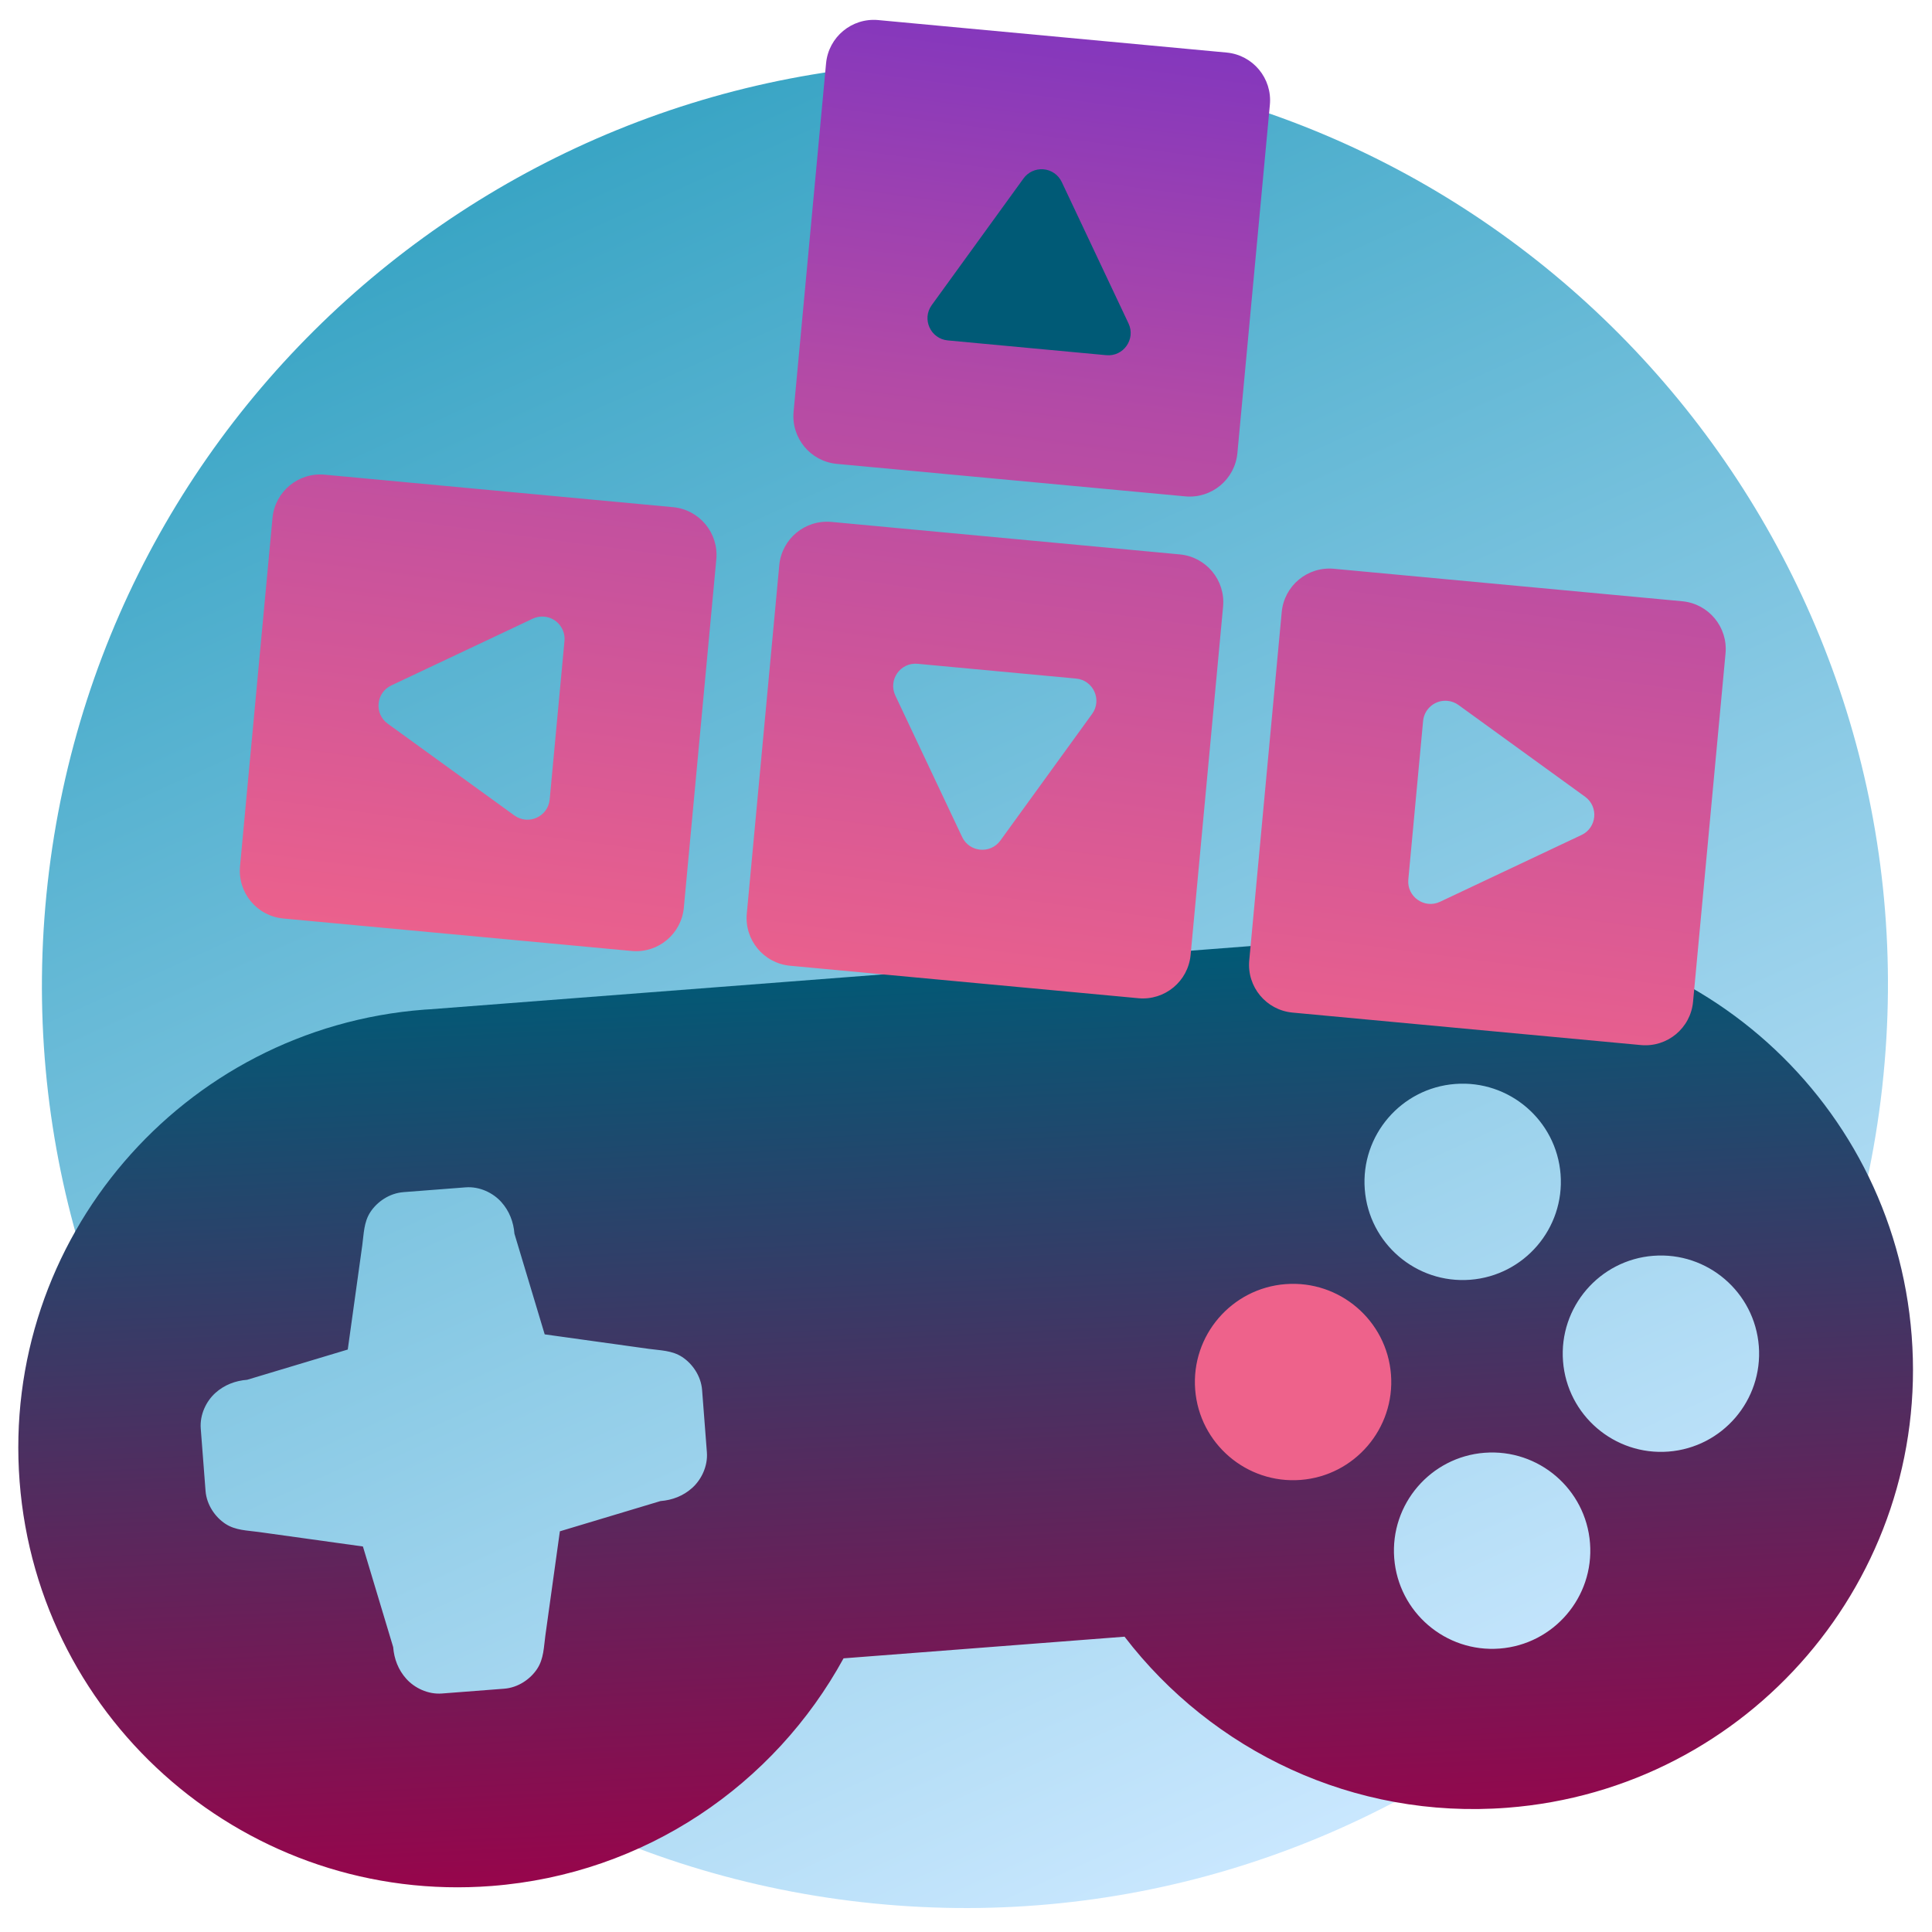
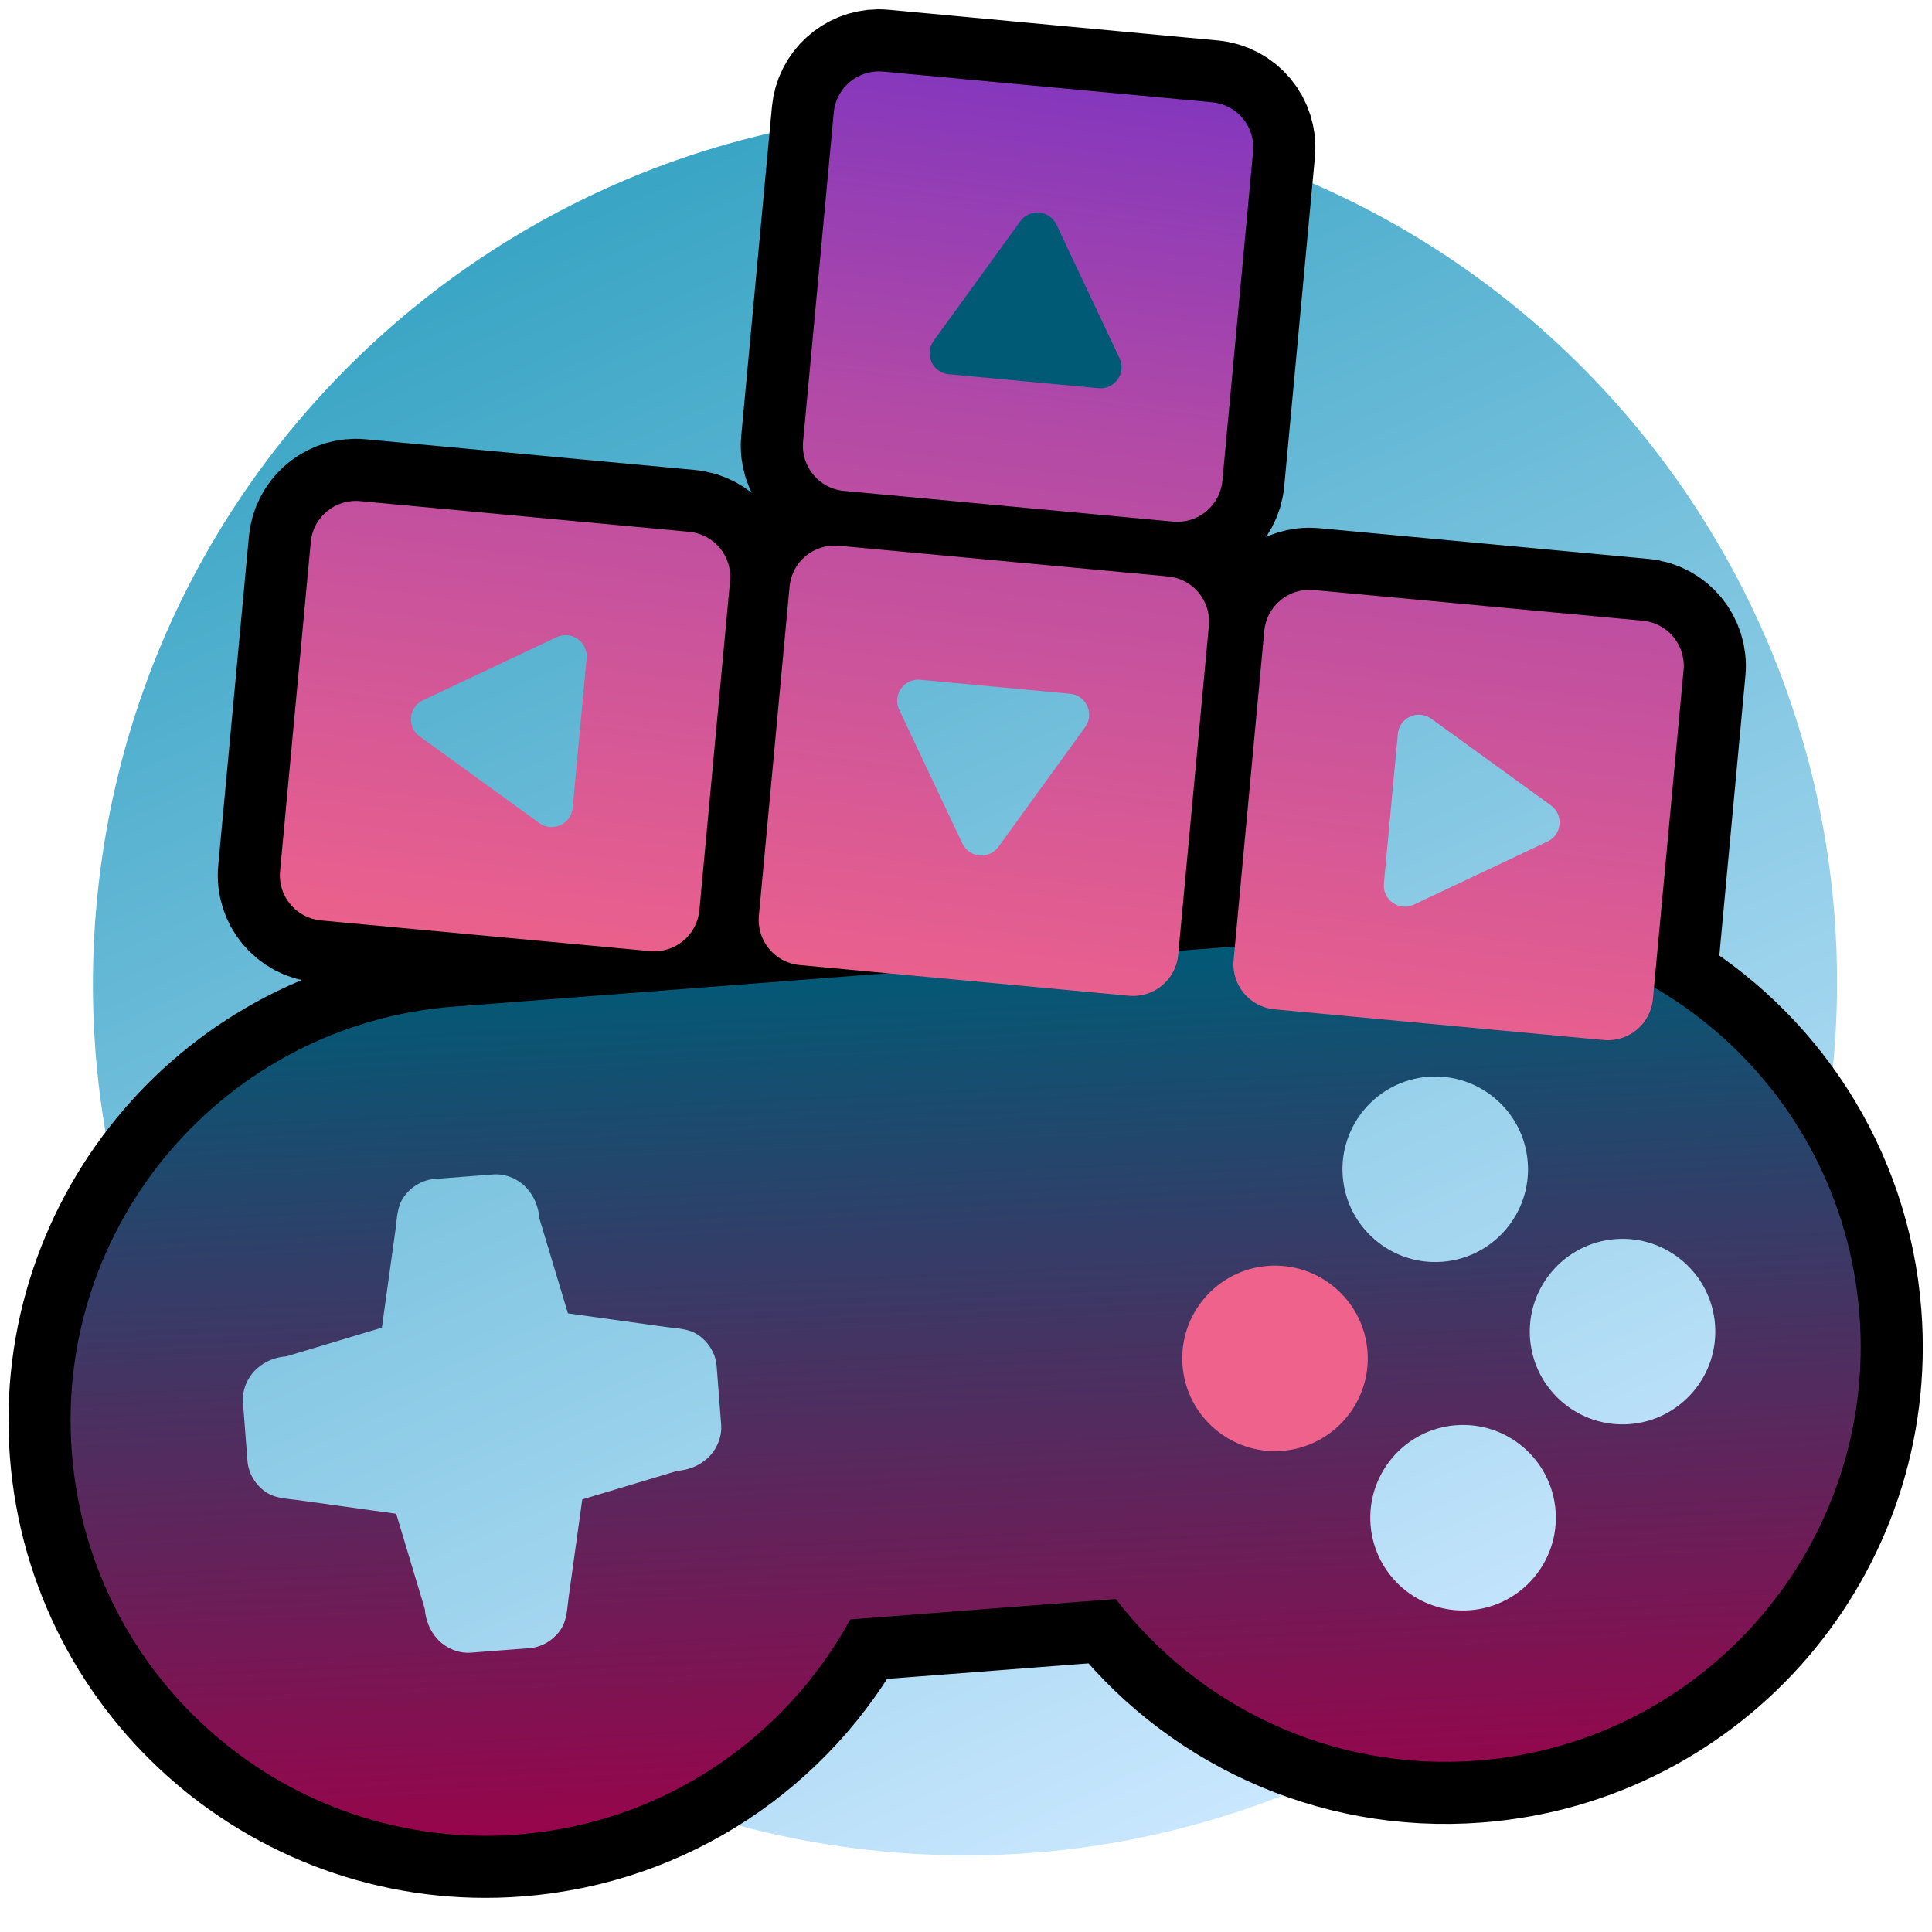
<svg xmlns="http://www.w3.org/2000/svg" xmlns:xlink="http://www.w3.org/1999/xlink" width="140.022mm" height="140.022mm" viewBox="0 0 140.022 140.022" version="1.1" id="svg2873">
  <defs id="defs2867">
    <linearGradient id="linearGradient2144">
      <stop style="stop-color:#ee628b;stop-opacity:1;" offset="0" id="stop2140" />
      <stop style="stop-color:#b34aa6;stop-opacity:1;" offset="0.569" id="stop2148" />
      <stop style="stop-color:#7531c4;stop-opacity:1;" offset="1" id="stop2142" />
    </linearGradient>
    <linearGradient id="linearGradient2085">
      <stop style="stop-color:#005a76;stop-opacity:1;" offset="0" id="stop2081" />
      <stop style="stop-color:#a00049;stop-opacity:1;" offset="1" id="stop2083" />
    </linearGradient>
    <linearGradient id="linearGradient2021">
      <stop style="stop-color:#38a4c4;stop-opacity:1;" offset="0" id="stop2017" />
      <stop style="stop-color:#cbe8ff;stop-opacity:1;" offset="1" id="stop2019" />
    </linearGradient>
    <filter style="color-interpolation-filters:sRGB;" id="filter1980" x="-0.02" y="-0.018" width="1.04" height="1.044">
      <feFlood flood-opacity="0.251" flood-color="rgb(0,0,0)" result="flood" id="feFlood1970" />
      <feComposite in="flood" in2="SourceGraphic" operator="in" result="composite1" id="feComposite1972" />
      <feGaussianBlur in="composite1" stdDeviation="1" result="blur" id="feGaussianBlur1974" />
      <feOffset dx="0" dy="1" result="offset" id="feOffset1976" />
      <feComposite in="SourceGraphic" in2="offset" operator="over" result="composite2" id="feComposite1978" />
    </filter>
-     <linearGradient xlink:href="#linearGradient2021" id="linearGradient2023" x1="226.839" y1="35.98" x2="285.777" y2="166.388" gradientUnits="userSpaceOnUse" gradientTransform="matrix(0.9554285,0,0,0.9554285,11.33954,5.879698)" />
+     <linearGradient xlink:href="#linearGradient2021" id="linearGradient2023" x1="226.839" y1="35.98" x2="285.777" y2="166.388" gradientUnits="userSpaceOnUse" gradientTransform="matrix(0.9026962,0,0,0.9026962,24.84878,11.07893)" />
    <linearGradient xlink:href="#linearGradient2085" id="linearGradient2089" x1="277.108" y1="42.212" x2="262.537" y2="99.788" gradientUnits="userSpaceOnUse" gradientTransform="matrix(1.054711,-0.3193442,0.3193442,1.054711,-45.05384,142.5754)" />
    <linearGradient xlink:href="#linearGradient2144" id="linearGradient2146" x1="255.535" y1="161.491" x2="241.915" y2="85.886" gradientUnits="userSpaceOnUse" gradientTransform="rotate(17.76538,437.129,128.9147)" />
  </defs>
  <g id="layer1" transform="translate(-186.1212,-30.97087)">
-     <path style="fill:url(#linearGradient2023);fill-opacity:1;fill-rule:nonzero;stroke:none;stroke-width:0.538;stroke-linejoin:round;stroke-miterlimit:4;stroke-dasharray:none;stroke-opacity:1" id="path3680" d="m 322.525,109.855 a 66.891,66.891 0 0 1 -73.925,58.979 66.891,66.891 0 0 1 -59.023,-73.89 66.891,66.891 0 0 1 73.856,-59.066 66.891,66.891 0 0 1 59.109,73.821" />
-     <g id="g1932" transform="matrix(1.068004,0,0,1.068004,-17.49467,-5.488389)">
-       <ellipse style="fill:#ee628b;fill-opacity:1;fill-rule:nonzero;stroke:none;stroke-width:0.934;stroke-linejoin:round;stroke-miterlimit:4;stroke-dasharray:none;stroke-opacity:1" id="path3702" cx="229.277" cy="203.381" rx="8.198" ry="8.225" transform="rotate(-16.8452)" />
-       <path id="rect3031-2-3-7" style="fill:url(#linearGradient2089);fill-opacity:1;stroke:none;stroke-width:1.57;stroke-miterlimit:4;stroke-dasharray:none;stroke-opacity:1" d="m 219.425,102.654 c -16.418,1.265 -28.708,15.606 -27.443,32.025 1.265,16.418 15.606,28.708 32.024,27.443 10.44,-0.804 19.21,-6.897 23.888,-15.449 l 19.069,-1.469 c 5.932,7.734 15.531,12.412 25.972,11.608 16.418,-1.265 28.708,-15.606 27.443,-32.024 -1.27,-16.483 -15.606,-28.709 -32.024,-27.444 -0.144,0.011 -0.287,0.026 -0.431,0.039 l -68.066,5.243 c -0.144,0.009 -0.288,0.016 -0.432,0.027 z m -1.401,12.383 4.222,-0.325 c 0.958,-0.074 1.867,0.379 2.418,0.989 0.551,0.61 0.836,1.365 0.897,2.157 l 2.053,6.83 7.064,0.983 c 0.787,0.109 1.58,0.103 2.267,0.554 0.687,0.451 1.276,1.279 1.35,2.238 l 0.325,4.222 c 0.074,0.959 -0.381,1.867 -0.991,2.418 -0.61,0.551 -1.363,0.836 -2.155,0.897 l -6.83,2.053 -0.983,7.062 c -0.11,0.787 -0.105,1.582 -0.556,2.269 -0.451,0.687 -1.279,1.276 -2.238,1.35 l -4.222,0.325 c -0.958,0.074 -1.867,-0.381 -2.418,-0.991 -0.551,-0.61 -0.834,-1.365 -0.895,-2.157 l -2.053,-6.828 -7.064,-0.983 c -0.787,-0.109 -1.582,-0.105 -2.269,-0.556 -0.687,-0.451 -1.274,-1.28 -1.347,-2.238 l -0.325,-4.222 c -0.074,-0.958 0.379,-1.867 0.989,-2.418 0.61,-0.551 1.365,-0.834 2.157,-0.895 l 6.83,-2.053 0.983,-7.064 c 0.109,-0.787 0.102,-1.582 0.554,-2.269 0.451,-0.687 1.28,-1.274 2.238,-1.347 z m 71.373,-7.341 c 3.665,-0.282 6.873,2.467 7.155,6.132 0.282,3.665 -2.467,6.873 -6.132,7.155 -3.665,0.282 -6.873,-2.467 -7.155,-6.132 -0.282,-3.665 2.467,-6.873 6.132,-7.155 z m -11.509,13.584 c 3.665,-0.282 6.873,2.466 7.155,6.131 0.282,3.665 -2.467,6.873 -6.132,7.155 -3.665,0.282 -6.873,-2.467 -7.155,-6.132 -0.282,-3.665 2.467,-6.872 6.132,-7.155 z m 24.962,-1.923 c 3.665,-0.282 6.873,2.466 7.155,6.131 0.282,3.665 -2.467,6.873 -6.132,7.155 -3.665,0.282 -6.873,-2.467 -7.155,-6.132 -0.282,-3.665 2.467,-6.872 6.132,-7.155 z m -11.455,13.367 c 3.665,-0.282 6.873,2.466 7.155,6.131 0.282,3.665 -2.467,6.873 -6.132,7.155 -3.665,0.282 -6.873,-2.467 -7.155,-6.132 -0.282,-3.665 2.467,-6.872 6.132,-7.155 z" />
-       <ellipse style="fill:#005a76;fill-opacity:1;fill-rule:nonzero;stroke:none;stroke-width:0.893;stroke-linejoin:round;stroke-miterlimit:4;stroke-dasharray:none;stroke-opacity:1" id="path3704" cx="263.942" cy="-29.849" rx="10.779" ry="9.35" transform="rotate(17.76538)" />
-       <path id="path1873-2-8" style="color:#000000;font-style:normal;font-variant:normal;font-weight:normal;font-stretch:normal;font-size:medium;line-height:normal;font-family:sans-serif;font-variant-ligatures:normal;font-variant-position:normal;font-variant-caps:normal;font-variant-numeric:normal;font-variant-alternates:normal;font-variant-east-asian:normal;font-feature-settings:normal;font-variation-settings:normal;text-indent:0;text-align:start;text-decoration:none;text-decoration-line:none;text-decoration-style:solid;text-decoration-color:#000000;letter-spacing:normal;word-spacing:normal;text-transform:none;writing-mode:lr-tb;direction:ltr;text-orientation:mixed;dominant-baseline:auto;baseline-shift:baseline;text-anchor:start;white-space:normal;shape-padding:0;shape-margin:0;inline-size:0;clip-rule:nonzero;display:inline;overflow:visible;visibility:visible;isolation:auto;mix-blend-mode:normal;color-interpolation:sRGB;color-interpolation-filters:linearRGB;solid-color:#000000;solid-opacity:1;vector-effect:none;fill:url(#linearGradient2146);fill-opacity:1;fill-rule:nonzero;stroke:none;stroke-width:1.128;stroke-linecap:butt;stroke-linejoin:round;stroke-miterlimit:4;stroke-dasharray:none;stroke-dashoffset:0;stroke-opacity:1;color-rendering:auto;image-rendering:auto;shape-rendering:auto;text-rendering:auto;enable-background:accumulate;stop-color:#000000" d="m 250.249,35.5 c -1.789,-0.167 -3.375,1.148 -3.541,2.937 l -2.204,23.639 c -0.167,1.789 1.148,3.374 2.937,3.541 l 23.639,2.204 c 1.789,0.167 3.374,-1.148 3.541,-2.937 l 2.204,-23.639 c 0.167,-1.789 -1.148,-3.375 -2.937,-3.541 z m 11.188,10.124 c 0.547,0.039 1.031,0.369 1.265,0.865 l 4.531,9.598 c 0.5,1.06 -0.342,2.262 -1.509,2.154 l -10.759,-1.003 c -1.167,-0.11 -1.773,-1.446 -1.086,-2.396 l 6.228,-8.595 c 0.306,-0.423 0.809,-0.659 1.331,-0.623 z m -48.753,20.726 c -1.789,-0.167 -3.374,1.148 -3.541,2.937 l -2.204,23.639 c -0.167,1.789 1.148,3.375 2.937,3.541 l 23.639,2.204 c 1.789,0.167 3.374,-1.148 3.541,-2.937 l 2.204,-23.639 c 0.167,-1.789 -1.148,-3.374 -2.937,-3.541 z m 34.39,3.206 c -1.789,-0.167 -3.375,1.148 -3.541,2.937 l -2.204,23.639 c -0.167,1.789 1.148,3.375 2.937,3.541 l 23.639,2.204 c 1.789,0.167 3.374,-1.148 3.541,-2.937 l 2.204,-23.639 c 0.167,-1.789 -1.148,-3.374 -2.937,-3.541 z m 34.096,3.179 c -1.789,-0.167 -3.374,1.148 -3.541,2.937 l -2.204,23.639 c -0.167,1.789 1.148,3.374 2.937,3.541 l 23.639,2.204 c 1.789,0.167 3.375,-1.148 3.541,-2.937 l 2.204,-23.639 c 0.167,-1.789 -1.148,-3.374 -2.937,-3.541 z m 7.709,8.963 c 0.268,0.025 0.524,0.121 0.742,0.279 l 8.595,6.228 c 0.932,0.676 0.799,2.103 -0.242,2.595 l -9.598,4.531 c -1.061,0.503 -2.265,-0.341 -2.156,-1.51 l 1.003,-10.756 c 0.078,-0.836 0.821,-1.448 1.656,-1.367 z m -61.322,-5.716 c 0.846,0.061 1.477,0.806 1.399,1.651 l -1.003,10.756 c -0.11,1.167 -1.446,1.773 -2.396,1.086 l -8.595,-6.228 c -0.932,-0.676 -0.799,-2.103 0.242,-2.595 l 9.598,-4.531 c 0.236,-0.111 0.495,-0.159 0.755,-0.139 z m 25.362,3.201 10.759,1.003 c 1.167,0.11 1.773,1.446 1.086,2.396 l -6.228,8.596 c -0.676,0.932 -2.103,0.799 -2.595,-0.242 l -4.532,-9.597 c -0.503,-1.061 0.341,-2.265 1.51,-2.156 z" />
+     <path style="fill:url(#linearGradient2023);fill-opacity:1;fill-rule:nonzero;stroke:none;stroke-width:5;stroke-linejoin:round;stroke-miterlimit:4;stroke-dasharray:none;stroke-opacity:1" id="path3680" d="m 318.859,109.316 a 63.199,63.199 0 0 1 -69.845,55.724 63.199,63.199 0 0 1 -55.765,-69.812 63.199,63.199 0 0 1 69.779,-55.806 63.199,63.199 0 0 1 55.847,69.747" />
+     <path id="path3702" style="fill:#010000;fill-opacity:0;fill-rule:nonzero;stroke:#000000;stroke-width:9;stroke-linejoin:round;stroke-miterlimit:4;stroke-dasharray:none;stroke-opacity:1" d="m 249.786,36.145 c -1.664,0.014 -3.08,1.286 -3.238,2.978 l -2.224,23.853 c -0.168,1.805 1.159,3.405 2.964,3.573 l 23.853,2.224 c 1.805,0.168 3.405,-1.159 3.573,-2.964 L 276.938,41.957 c 0.168,-1.805 -1.158,-3.405 -2.963,-3.573 l -23.853,-2.224 c -0.113,-0.011 -0.225,-0.015 -0.336,-0.014 z m -37.905,31.13 c -1.664,0.014 -3.08,1.286 -3.238,2.978 l -2.224,23.853 c -0.168,1.805 1.159,3.405 2.964,3.573 l 23.853,2.224 c 1.805,0.168 3.405,-1.159 3.573,-2.964 l 2.223,-23.853 c 0.168,-1.805 -1.158,-3.405 -2.963,-3.573 l -23.853,-2.223 c -0.113,-0.011 -0.225,-0.016 -0.336,-0.015 z m 34.701,3.236 c -1.664,0.014 -3.08,1.285 -3.238,2.977 l -2.224,23.853 c -0.168,1.805 1.159,3.405 2.964,3.573 l 6.364,0.593 -30.994,2.388 c -0.145,0.009 -0.29,0.016 -0.436,0.027 v 4.9e-4 c -16.567,1.276 -28.968,15.748 -27.692,32.315 1.276,16.567 15.747,28.968 32.314,27.692 10.535,-0.812 19.384,-6.96 24.105,-15.589 l 19.242,-1.482 c 5.986,7.804 15.672,12.524 26.207,11.713 16.567,-1.276 28.968,-15.747 27.692,-32.314 -0.792,-10.288 -6.633,-18.928 -14.891,-23.723 l 2.144,-23.005 c 0.168,-1.805 -1.159,-3.405 -2.964,-3.573 l -23.853,-2.224 c -1.805,-0.168 -3.405,1.159 -3.573,2.964 l -2.133,22.873 -4.079,0.314 2.196,-23.562 c 0.168,-1.805 -1.158,-3.405 -2.963,-3.573 l -23.853,-2.223 c -0.113,-0.011 -0.225,-0.015 -0.336,-0.014 z" />
+     <g id="g1194" transform="matrix(1.009058,0,0,1.009058,-2.393999,0.3382716)">
+       <ellipse style="fill:#ee628b;fill-opacity:1;fill-rule:nonzero;stroke:none;stroke-width:0.934;stroke-linejoin:round;stroke-miterlimit:4;stroke-dasharray:none;stroke-opacity:1" id="ellipse1186" cx="229.277" cy="203.381" rx="8.198" ry="8.225" transform="rotate(-16.8452)" />
+       <path id="path1188" style="fill:url(#linearGradient2089);fill-opacity:1;stroke:none;stroke-width:1.57;stroke-miterlimit:4;stroke-dasharray:none;stroke-opacity:1" d="m 219.425,102.654 c -16.418,1.265 -28.708,15.606 -27.443,32.025 1.265,16.418 15.606,28.708 32.024,27.443 10.44,-0.804 19.21,-6.897 23.888,-15.449 l 19.069,-1.469 c 5.932,7.734 15.531,12.412 25.972,11.608 16.418,-1.265 28.708,-15.606 27.443,-32.024 -1.27,-16.483 -15.606,-28.709 -32.024,-27.444 -0.144,0.011 -0.287,0.026 -0.431,0.039 l -68.066,5.243 c -0.144,0.009 -0.288,0.016 -0.432,0.027 z m -1.401,12.383 4.222,-0.325 c 0.958,-0.074 1.867,0.379 2.418,0.989 0.551,0.61 0.836,1.365 0.897,2.157 l 2.053,6.83 7.064,0.983 c 0.787,0.109 1.58,0.103 2.267,0.554 0.687,0.451 1.276,1.279 1.35,2.238 l 0.325,4.222 c 0.074,0.959 -0.381,1.867 -0.991,2.418 -0.61,0.551 -1.363,0.836 -2.155,0.897 l -6.83,2.053 -0.983,7.062 c -0.11,0.787 -0.105,1.582 -0.556,2.269 -0.451,0.687 -1.279,1.276 -2.238,1.35 l -4.222,0.325 c -0.958,0.074 -1.867,-0.381 -2.418,-0.991 -0.551,-0.61 -0.834,-1.365 -0.895,-2.157 l -2.053,-6.828 -7.064,-0.983 c -0.787,-0.109 -1.582,-0.105 -2.269,-0.556 -0.687,-0.451 -1.274,-1.28 -1.347,-2.238 l -0.325,-4.222 c -0.074,-0.958 0.379,-1.867 0.989,-2.418 0.61,-0.551 1.365,-0.834 2.157,-0.895 l 6.83,-2.053 0.983,-7.064 c 0.109,-0.787 0.102,-1.582 0.554,-2.269 0.451,-0.687 1.28,-1.274 2.238,-1.347 z m 71.373,-7.341 c 3.665,-0.282 6.873,2.467 7.155,6.132 0.282,3.665 -2.467,6.873 -6.132,7.155 -3.665,0.282 -6.873,-2.467 -7.155,-6.132 -0.282,-3.665 2.467,-6.873 6.132,-7.155 z m -11.509,13.584 c 3.665,-0.282 6.873,2.466 7.155,6.131 0.282,3.665 -2.467,6.873 -6.132,7.155 -3.665,0.282 -6.873,-2.467 -7.155,-6.132 -0.282,-3.665 2.467,-6.872 6.132,-7.155 z m 24.962,-1.923 c 3.665,-0.282 6.873,2.466 7.155,6.131 0.282,3.665 -2.467,6.873 -6.132,7.155 -3.665,0.282 -6.873,-2.467 -7.155,-6.132 -0.282,-3.665 2.467,-6.872 6.132,-7.155 z m -11.455,13.367 c 3.665,-0.282 6.873,2.466 7.155,6.131 0.282,3.665 -2.467,6.873 -6.132,7.155 -3.665,0.282 -6.873,-2.467 -7.155,-6.132 -0.282,-3.665 2.467,-6.872 6.132,-7.155 z" />
+       <ellipse style="fill:#005a76;fill-opacity:1;fill-rule:nonzero;stroke:none;stroke-width:0.893;stroke-linejoin:round;stroke-miterlimit:4;stroke-dasharray:none;stroke-opacity:1" id="ellipse1190" cx="263.942" cy="-29.849" rx="10.779" ry="9.35" transform="rotate(17.76538)" />
+       <path id="path1192" style="color:#000000;font-style:normal;font-variant:normal;font-weight:normal;font-stretch:normal;font-size:medium;line-height:normal;font-family:sans-serif;font-variant-ligatures:normal;font-variant-position:normal;font-variant-caps:normal;font-variant-numeric:normal;font-variant-alternates:normal;font-variant-east-asian:normal;font-feature-settings:normal;font-variation-settings:normal;text-indent:0;text-align:start;text-decoration:none;text-decoration-line:none;text-decoration-style:solid;text-decoration-color:#000000;letter-spacing:normal;word-spacing:normal;text-transform:none;writing-mode:lr-tb;direction:ltr;text-orientation:mixed;dominant-baseline:auto;baseline-shift:baseline;text-anchor:start;white-space:normal;shape-padding:0;shape-margin:0;inline-size:0;clip-rule:nonzero;display:inline;overflow:visible;visibility:visible;isolation:auto;mix-blend-mode:normal;color-interpolation:sRGB;color-interpolation-filters:linearRGB;solid-color:#000000;solid-opacity:1;vector-effect:none;fill:url(#linearGradient2146);fill-opacity:1;fill-rule:nonzero;stroke:none;stroke-width:1.128;stroke-linecap:butt;stroke-linejoin:round;stroke-miterlimit:4;stroke-dasharray:none;stroke-dashoffset:0;stroke-opacity:1;color-rendering:auto;image-rendering:auto;shape-rendering:auto;text-rendering:auto;enable-background:accumulate;stop-color:#000000" d="m 250.249,35.5 c -1.789,-0.167 -3.375,1.148 -3.541,2.937 l -2.204,23.639 c -0.167,1.789 1.148,3.374 2.937,3.541 l 23.639,2.204 c 1.789,0.167 3.374,-1.148 3.541,-2.937 l 2.204,-23.639 c 0.167,-1.789 -1.148,-3.375 -2.937,-3.541 z m 11.188,10.124 c 0.547,0.039 1.031,0.369 1.265,0.865 l 4.531,9.598 c 0.5,1.06 -0.342,2.262 -1.509,2.154 l -10.759,-1.003 c -1.167,-0.11 -1.773,-1.446 -1.086,-2.396 l 6.228,-8.595 c 0.306,-0.423 0.809,-0.659 1.331,-0.623 z m -48.753,20.726 c -1.789,-0.167 -3.374,1.148 -3.541,2.937 l -2.204,23.639 c -0.167,1.789 1.148,3.375 2.937,3.541 l 23.639,2.204 c 1.789,0.167 3.374,-1.148 3.541,-2.937 l 2.204,-23.639 c 0.167,-1.789 -1.148,-3.374 -2.937,-3.541 z m 34.39,3.206 c -1.789,-0.167 -3.375,1.148 -3.541,2.937 l -2.204,23.639 c -0.167,1.789 1.148,3.375 2.937,3.541 l 23.639,2.204 c 1.789,0.167 3.374,-1.148 3.541,-2.937 l 2.204,-23.639 c 0.167,-1.789 -1.148,-3.374 -2.937,-3.541 z m 34.096,3.179 c -1.789,-0.167 -3.374,1.148 -3.541,2.937 l -2.204,23.639 c -0.167,1.789 1.148,3.374 2.937,3.541 l 23.639,2.204 c 1.789,0.167 3.375,-1.148 3.541,-2.937 l 2.204,-23.639 c 0.167,-1.789 -1.148,-3.374 -2.937,-3.541 z m 7.709,8.963 c 0.268,0.025 0.524,0.121 0.742,0.279 l 8.595,6.228 c 0.932,0.676 0.799,2.103 -0.242,2.595 l -9.598,4.531 c -1.061,0.503 -2.265,-0.341 -2.156,-1.51 l 1.003,-10.756 c 0.078,-0.836 0.821,-1.448 1.656,-1.367 z m -61.322,-5.716 c 0.846,0.061 1.477,0.806 1.399,1.651 l -1.003,10.756 c -0.11,1.167 -1.446,1.773 -2.396,1.086 l -8.595,-6.228 c -0.932,-0.676 -0.799,-2.103 0.242,-2.595 l 9.598,-4.531 c 0.236,-0.111 0.495,-0.159 0.755,-0.139 z m 25.362,3.201 10.759,1.003 c 1.167,0.11 1.773,1.446 1.086,2.396 l -6.228,8.596 c -0.676,0.932 -2.103,0.799 -2.595,-0.242 l -4.532,-9.597 c -0.503,-1.061 0.341,-2.265 1.51,-2.156 z" />
    </g>
  </g>
</svg>
